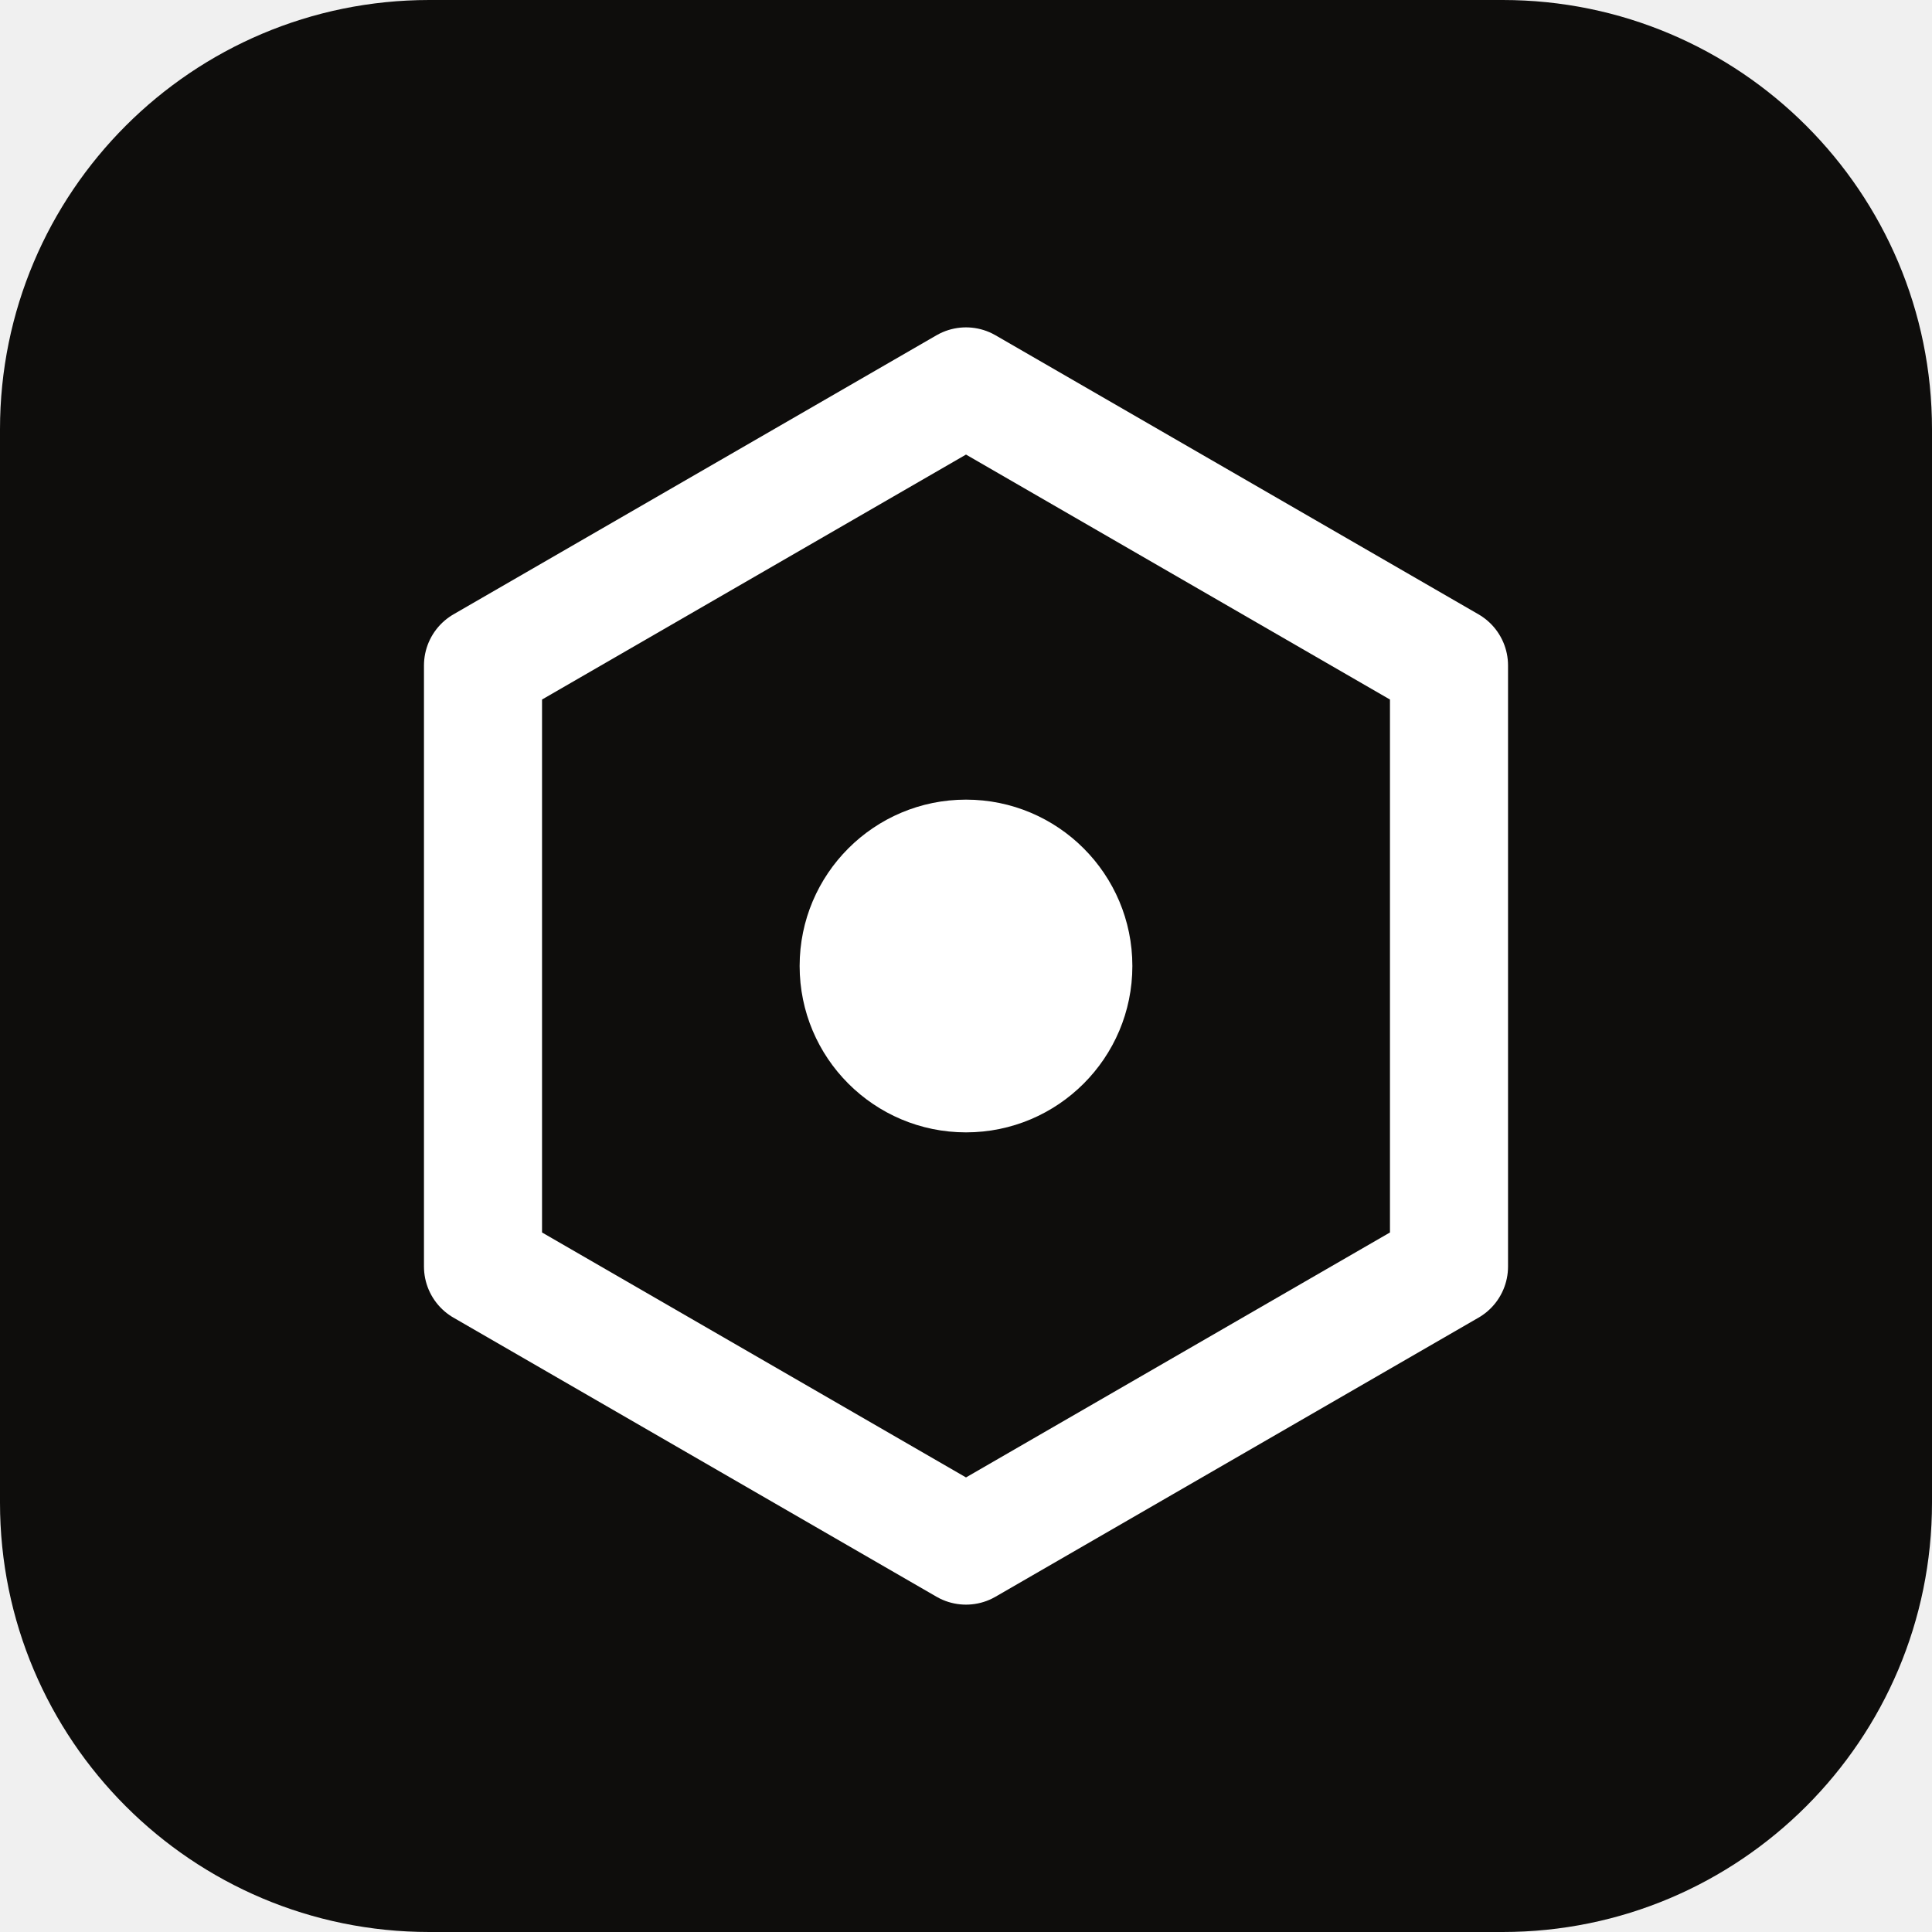
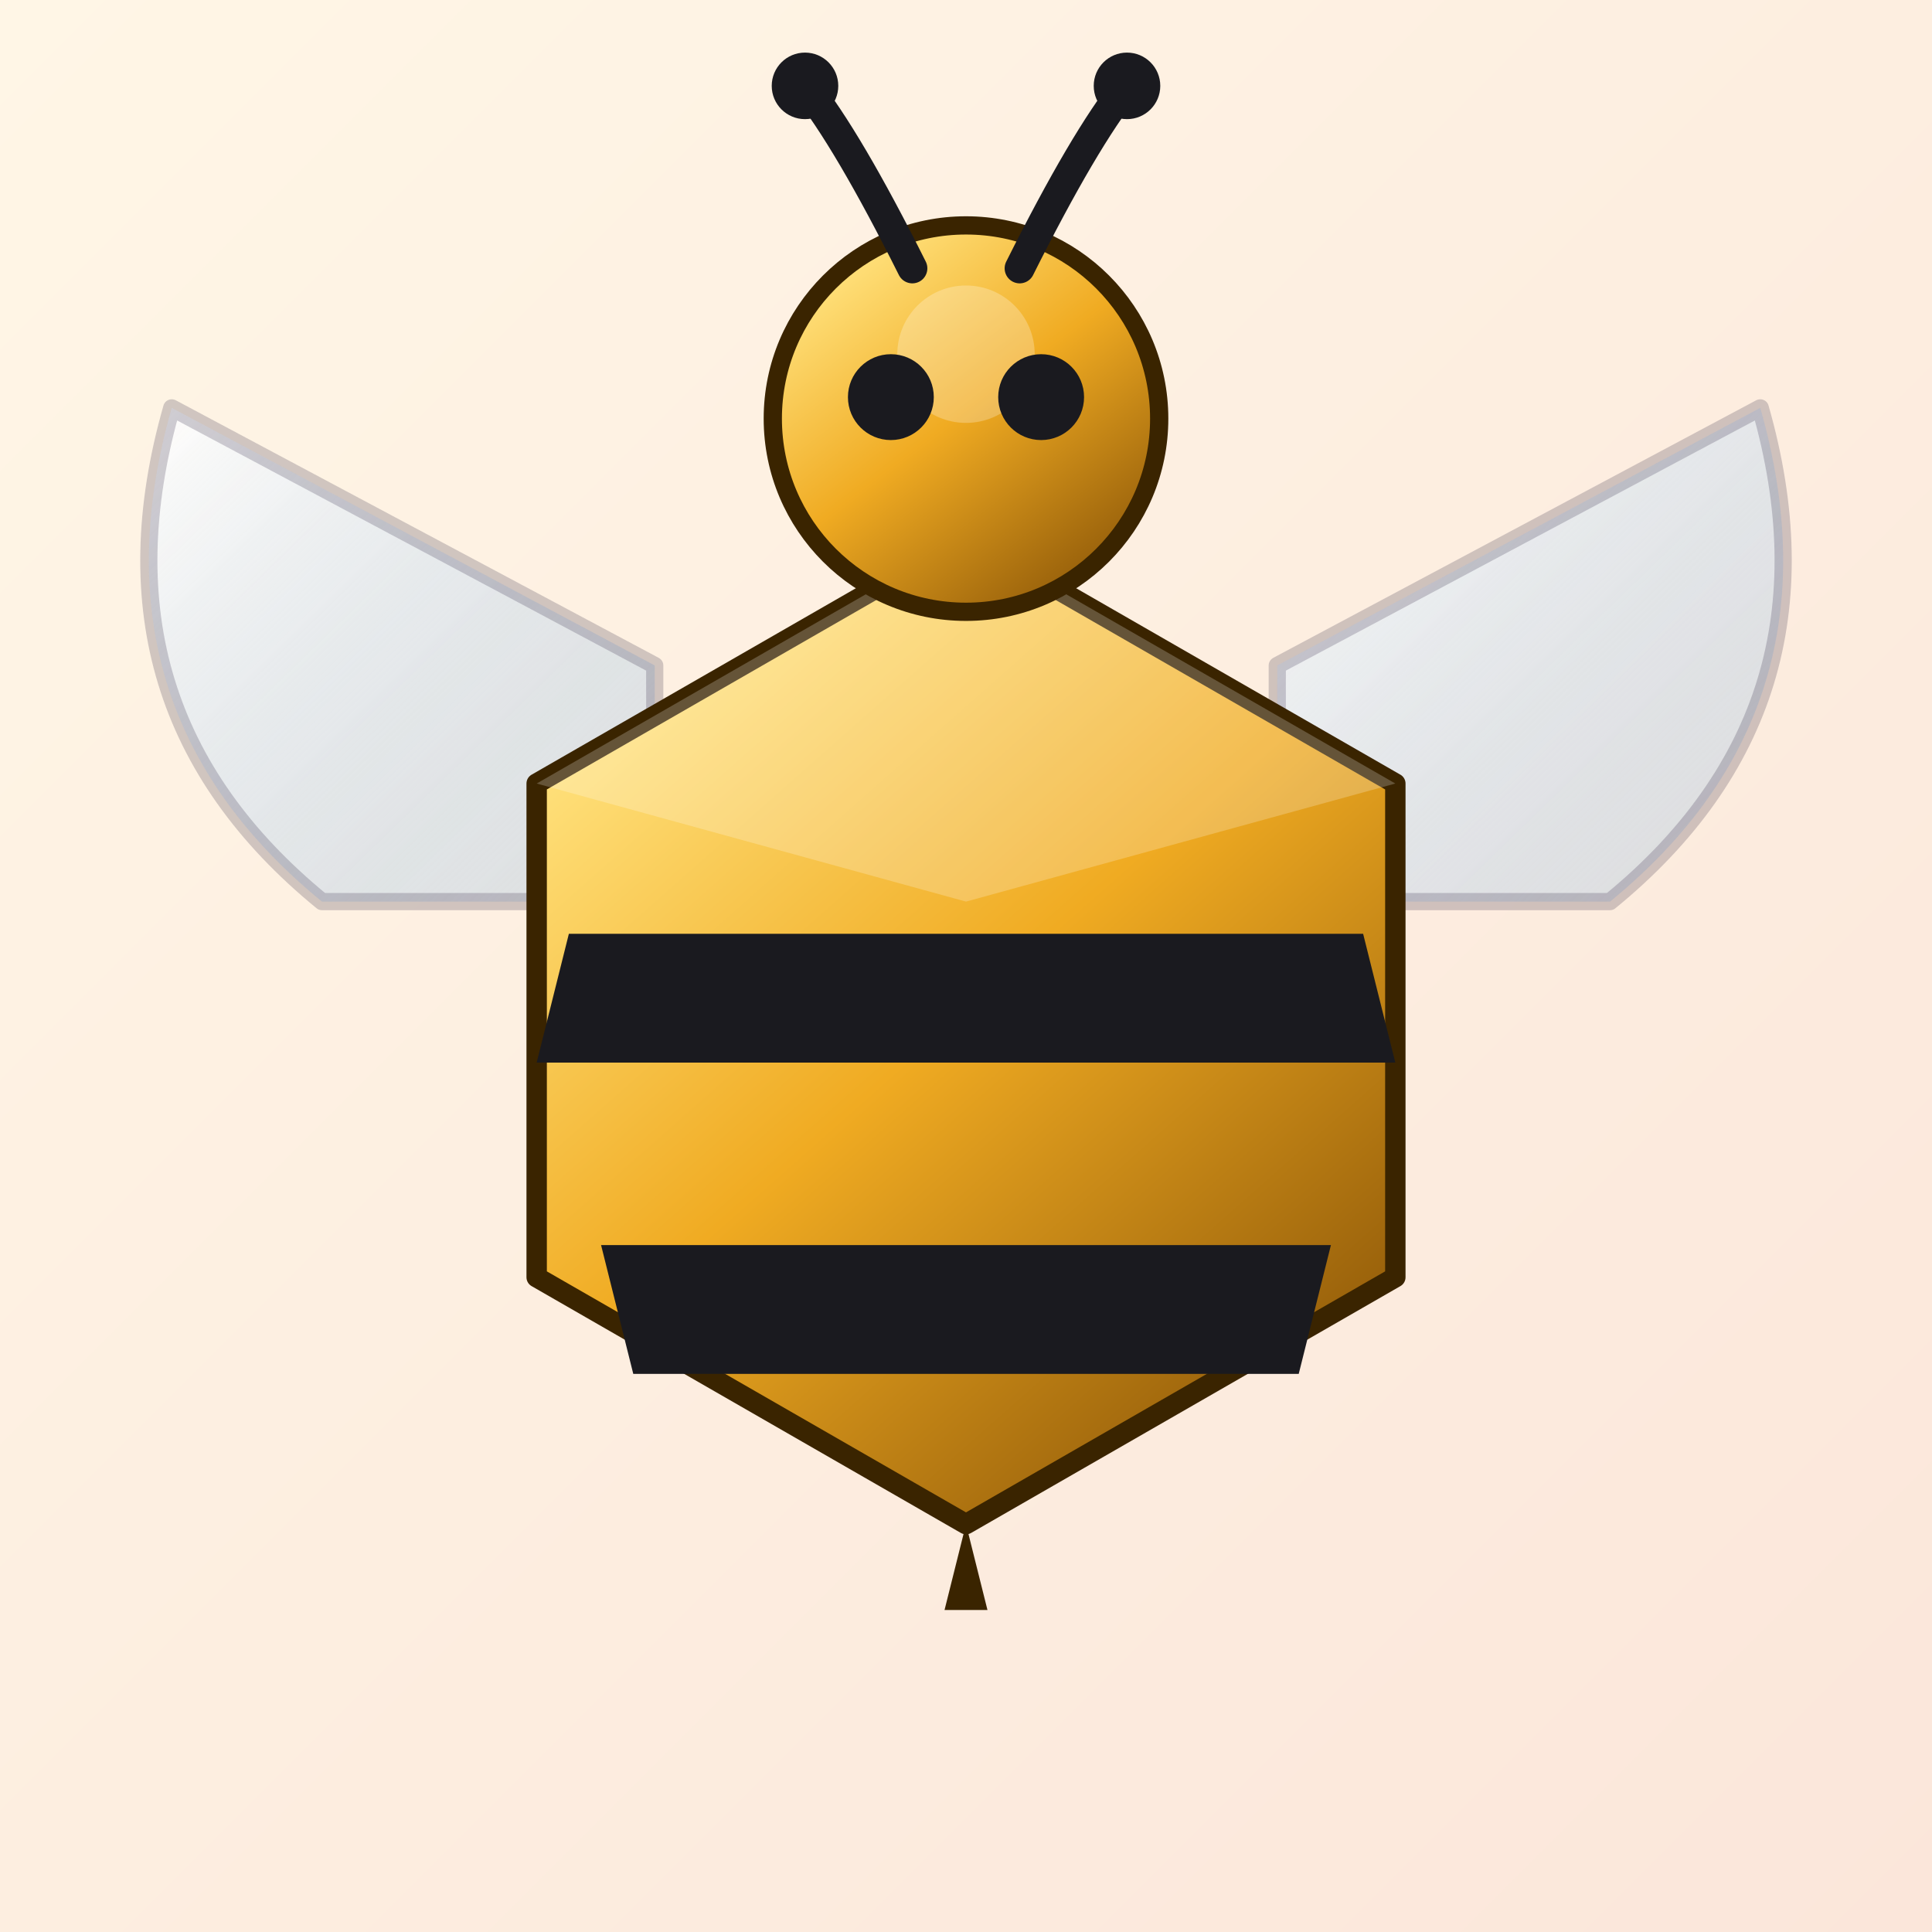
- <svg xmlns="http://www.w3.org/2000/svg" viewBox="0 0 180 180" shape-rendering="geometricPrecision">
-   <rect width="180" height="180" rx="40" fill="#0E0D0C" />
-   <polygon points="90,36 135,62 135,118 90,144 45,118 45,62" fill="none" stroke="#FFFFFF" stroke-width="11" stroke-linejoin="round" />
-   <circle cx="90" cy="90" r="15.5" fill="#FFFFFF" />
+ <svg xmlns="http://www.w3.org/2000/svg" viewBox="0 0 180 180" shape-rendering="geometricPrecision" role="img" aria-label="AITechHive — honey bee">
+   <defs>
+     <linearGradient id="body" x1="0.2" y1="0.1" x2="0.85" y2="0.95">
+       <stop offset="0%" stop-color="#FFE07A" />
+       <stop offset="45%" stop-color="#F0AB22" />
+       <stop offset="100%" stop-color="#8E5808" />
+     </linearGradient>
+     <linearGradient id="wing" x1="0" y1="0" x2="1" y2="1">
+       <stop offset="0%" stop-color="#FFFFFF" stop-opacity="0.92" />
+       <stop offset="100%" stop-color="#A8C5E0" stop-opacity="0.35" />
+     </linearGradient>
+     <linearGradient id="bg" x1="0" y1="0" x2="1" y2="1">
+       <stop offset="0%" stop-color="#FFF6E6" />
+       <stop offset="100%" stop-color="#FBE6DA" />
+     </linearGradient>
+   </defs>
+   <rect width="180" height="180" fill="url(#bg)" />
+   <g opacity="0.95">
+     <path d="M61 62 L16 38 Q8 66 30 84 L61 84 Z" fill="url(#wing)" stroke="rgba(35,25,55,0.22)" stroke-width="1.6" stroke-linejoin="round" />
+     <path d="M119 62 L164 38 Q172 66 150 84 L119 84 Z" fill="url(#wing)" stroke="rgba(35,25,55,0.22)" stroke-width="1.6" stroke-linejoin="round" />
+   </g>
+   <path d="M90 50 L130 73 L130 119 L90 142 L50 119 L50 73 Z" fill="url(#body)" stroke="#3A2400" stroke-width="1.9" stroke-linejoin="round" />
+   <path d="M90 50 L130 73 L90 84 L50 73 Z" fill="rgba(255,255,255,0.22)" />
+   <path d="M53 87 L127 87 L130 99 L50 99 Z" fill="#1A1A1F" />
+   <path d="M56 116 L124 116 L121 128 L59 128 Z" fill="#1A1A1F" />
+   <circle cx="90" cy="39" r="18" fill="url(#body)" stroke="#3A2400" stroke-width="1.7" />
+   <circle cx="90" cy="33" r="6.4" fill="rgba(255,255,255,0.25)" />
+   <circle cx="83" cy="37" r="4" fill="#1A1A1F" />
+   <circle cx="97" cy="37" r="4" fill="#1A1A1F" />
+   <path d="M85 25 Q79 13 75 8" stroke="#1A1A1F" stroke-width="2.8" stroke-linecap="round" fill="none" />
+   <path d="M95 25 Q101 13 105 8" stroke="#1A1A1F" stroke-width="2.8" stroke-linecap="round" fill="none" />
+   <circle cx="75" cy="8" r="3.1" fill="#1A1A1F" />
+   <circle cx="105" cy="8" r="3.1" fill="#1A1A1F" />
+   <path d="M90 142 L88 150 L92 150 Z" fill="#3A2400" />
</svg>
